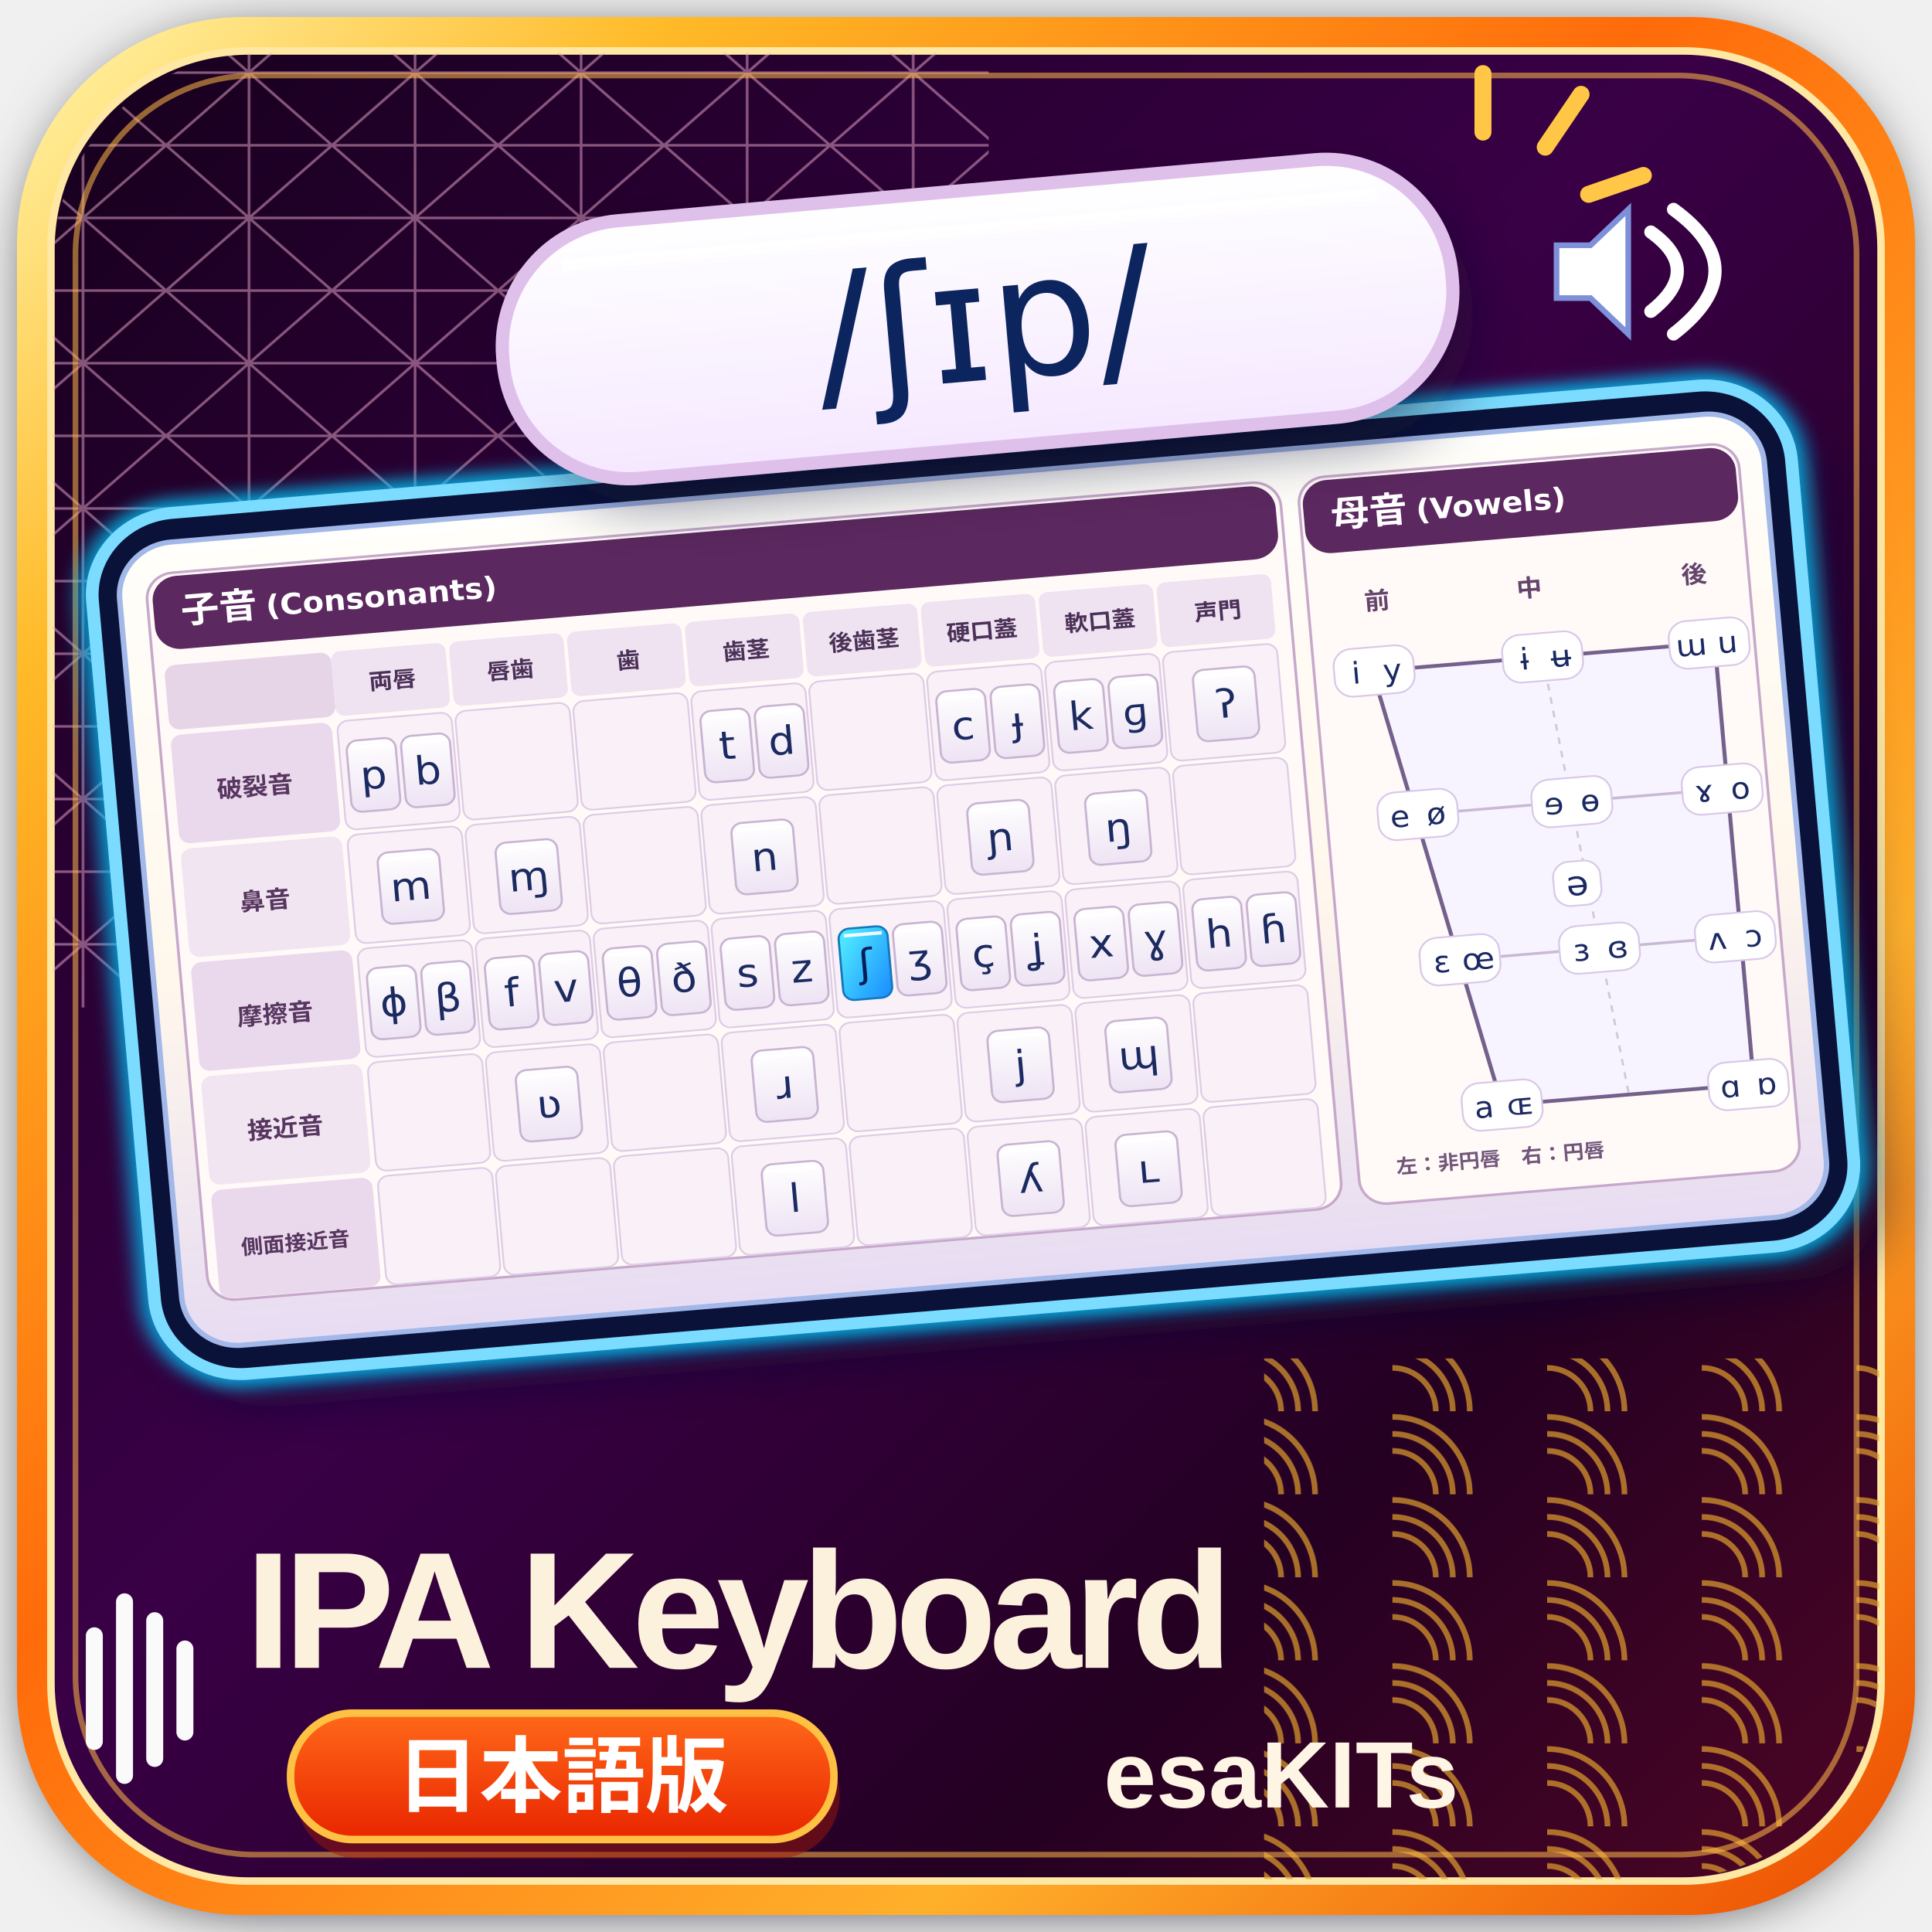
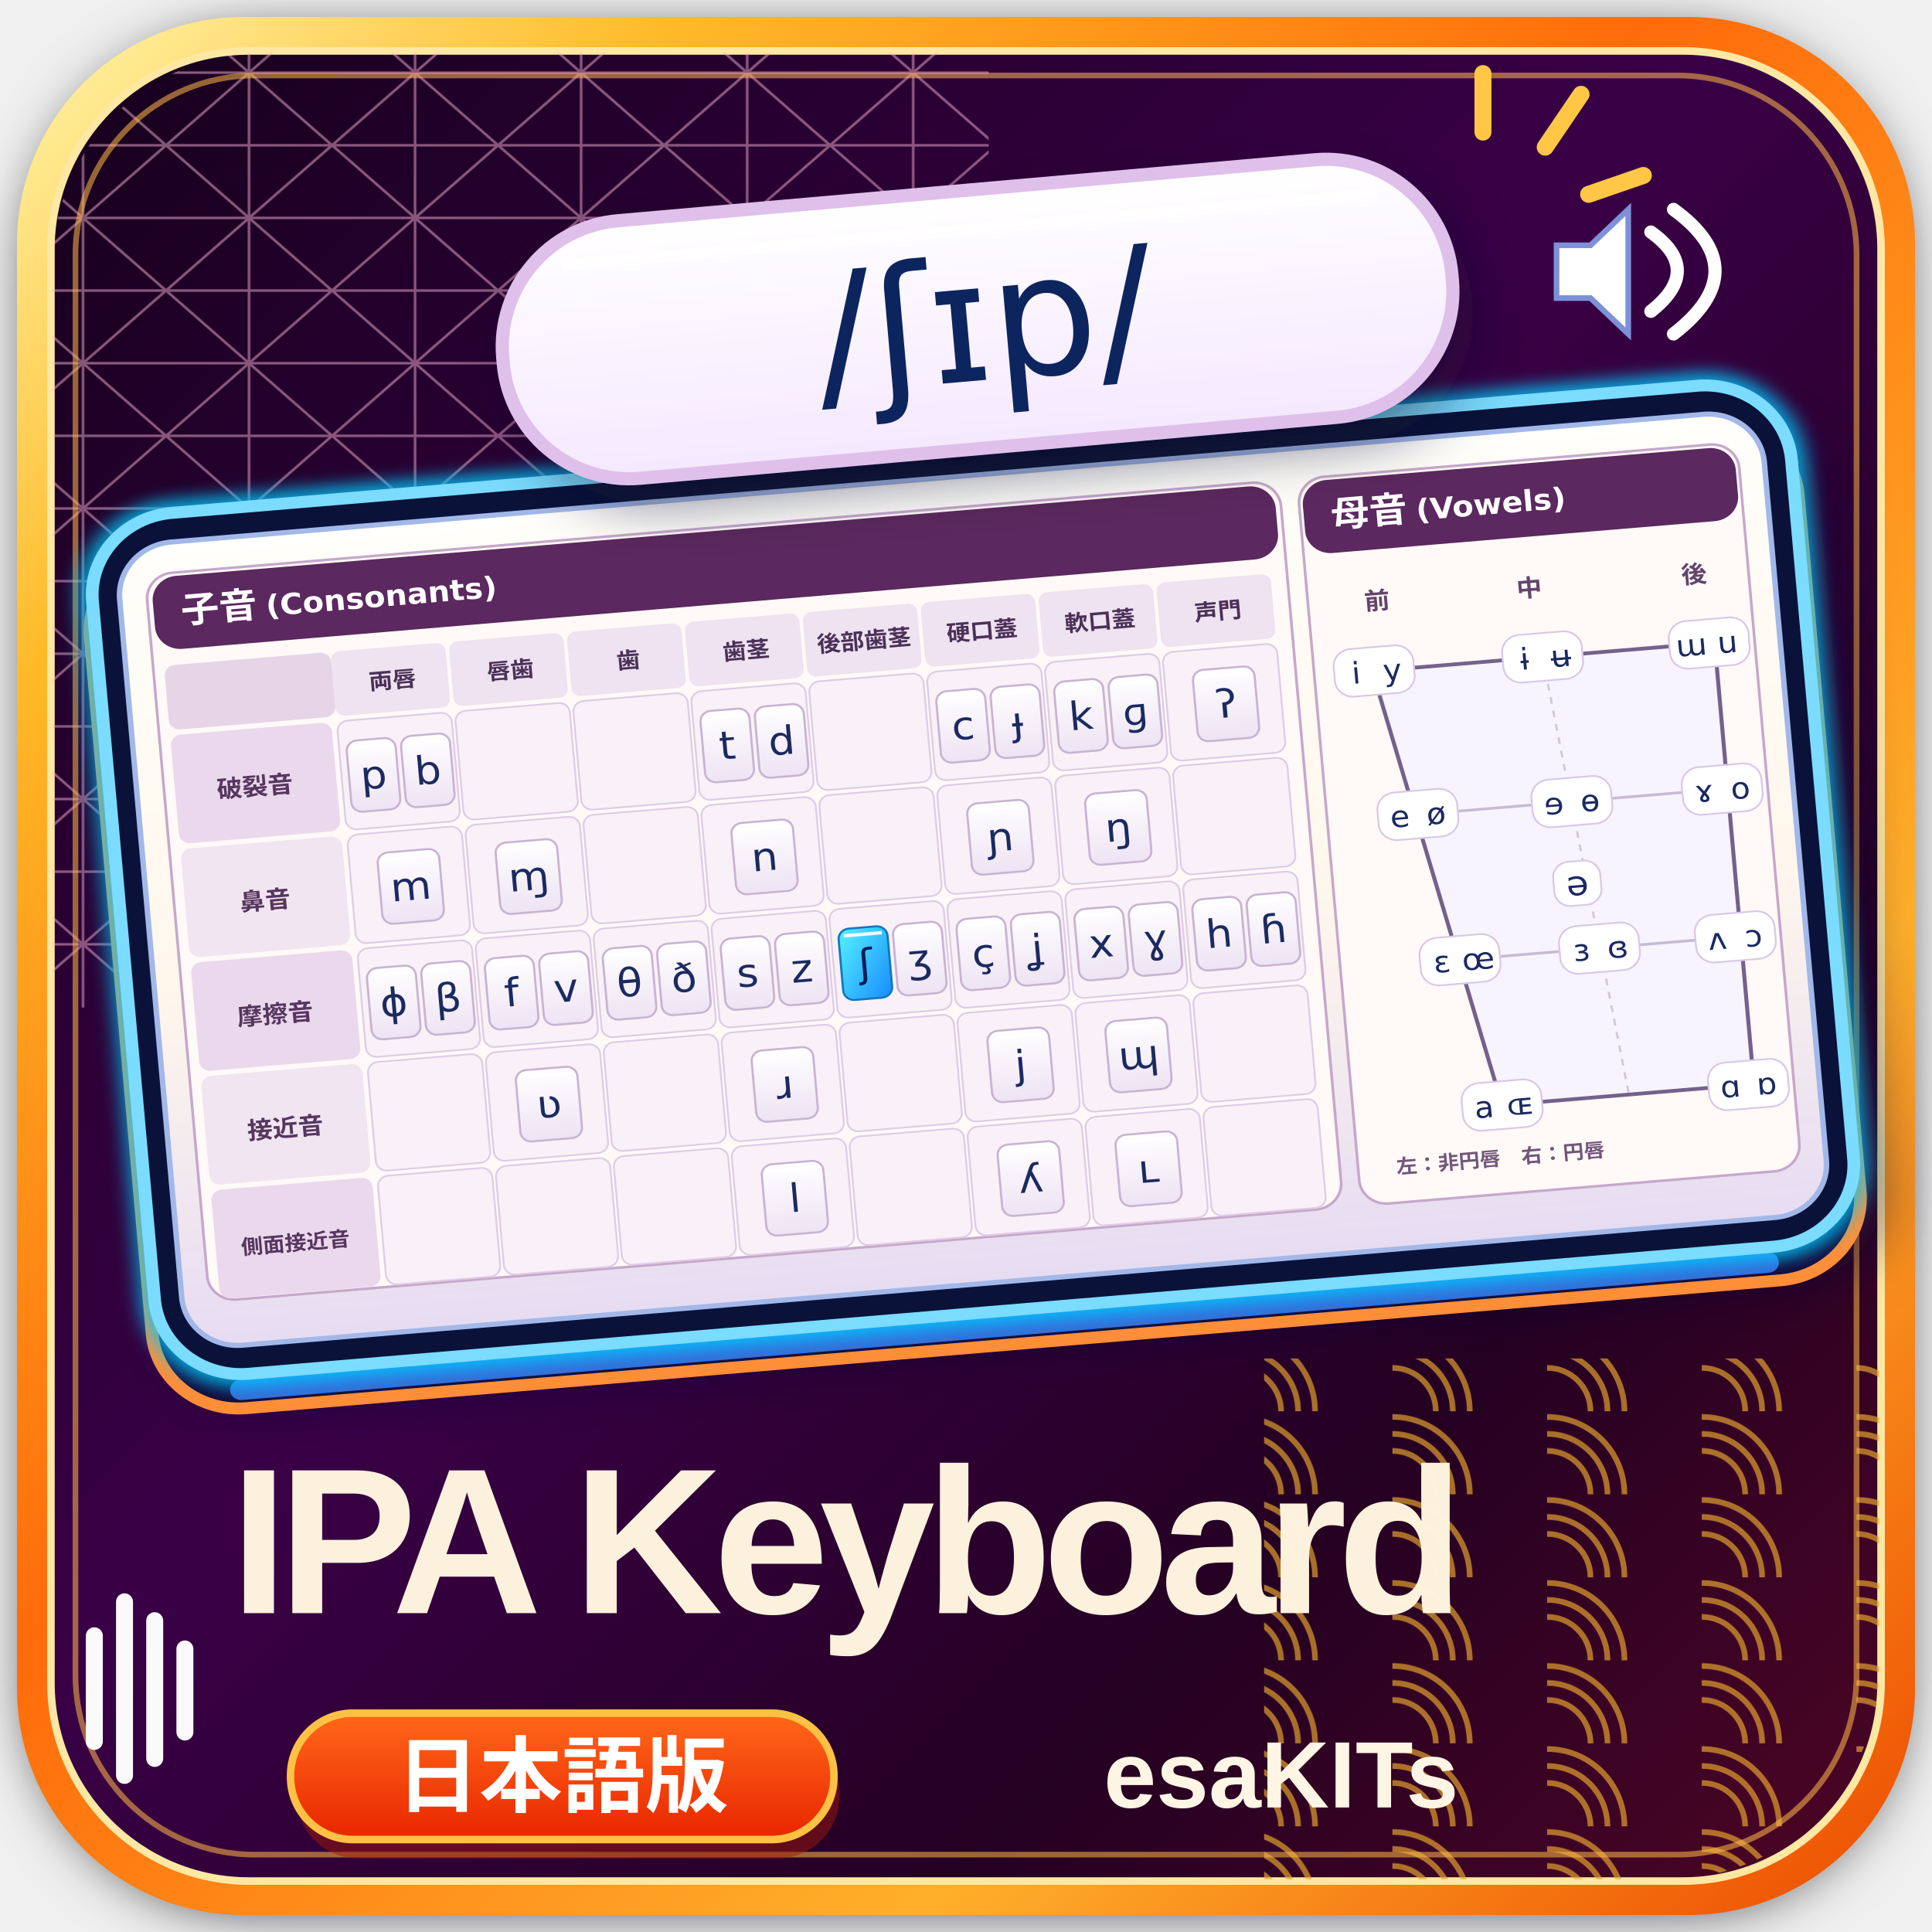
<svg xmlns="http://www.w3.org/2000/svg" width="1024" height="1024" viewBox="0 0 1024 1024" role="img" aria-label="esaKITs IPA Keyboard 日本語版 アイコン。IPA子音の代表的な記号と母音四辺形。">
  <defs>
    <style>
@font-face{font-family:ipa;src:url('https://raw.githubusercontent.com/esaKITs/ipa-keyboard/main/fonts/DoulosSIL-Regular.woff2') format('woff2')}
@font-face{font-family:jp;src:url('https://raw.githubusercontent.com/esaKITs/ipa-keyboard/main/fonts/NotoSansJP-Bold.woff2') format('woff2');font-weight:700}
.ipa{font-family:ipa,"Doulos SIL","Charis SIL","DejaVu Sans",serif}
.jp{font-family:jp,"Noto Sans JP",sans-serif;font-weight:700}
</style>
    <linearGradient id="gold" x1="0" y1="0" x2="1" y2="1">
      <stop stop-color="#fff5aa" />
      <stop offset=".17" stop-color="#ffba28" />
      <stop offset=".43" stop-color="#ff6b0a" />
      <stop offset=".74" stop-color="#ffb02b" />
      <stop offset="1" stop-color="#ed4c00" />
    </linearGradient>
    <linearGradient id="purple" x1="0" y1="0" x2="1" y2="1">
      <stop stop-color="#17001d" />
      <stop offset=".45" stop-color="#390046" />
      <stop offset=".75" stop-color="#240022" />
      <stop offset="1" stop-color="#4d0525" />
    </linearGradient>
    <linearGradient id="paper" x1="0" y1="0" x2="0" y2="1">
      <stop stop-color="#fffefa" />
      <stop offset=".55" stop-color="#fff7ec" />
      <stop offset="1" stop-color="#e7dcf2" />
    </linearGradient>
    <linearGradient id="key" x1="0" y1="0" x2="0" y2="1">
      <stop stop-color="#ffffff" />
      <stop offset="1" stop-color="#eee3f4" />
    </linearGradient>
    <linearGradient id="blue" x1="0" y1="0" x2="1" y2="1">
      <stop stop-color="#00e9ff" />
      <stop offset=".55" stop-color="#1d77ff" />
      <stop offset="1" stop-color="#914fff" />
    </linearGradient>
    <linearGradient id="selected" x1="0" y1="0" x2="1" y2="1">
      <stop stop-color="#55f3ff" />
      <stop offset="1" stop-color="#188bff" />
    </linearGradient>
    <linearGradient id="bubble" x1="0" y1="0" x2="0" y2="1">
      <stop stop-color="#ffffff" />
      <stop offset="1" stop-color="#f5e8ff" />
    </linearGradient>
    <linearGradient id="red" x1="0" y1="0" x2="0" y2="1">
      <stop stop-color="#ff6819" />
      <stop offset="1" stop-color="#e92500" />
    </linearGradient>
    <pattern id="asanoha" width="88" height="77" patternUnits="userSpaceOnUse">
      <g fill="none" stroke="#f6b4d5" stroke-width="1.4" opacity=".48">
        <path d="M0 0L44 0L88 0M0 77L44 77L88 77M0 0L44 38.5L0 77M88 0L44 38.5L88 77M44 0V77M0 38.5H88M0 0L88 77M88 0L0 77" />
      </g>
    </pattern>
    <pattern id="waves" width="82" height="44" patternUnits="userSpaceOnUse">
      <g fill="none" stroke="#e5a42e" stroke-width="3" opacity=".8">
        <path d="M-41 44A41 41 0 0 1 41 44M-32 44A32 32 0 0 1 32 44M-23 44A23 23 0 0 1 23 44M0 0A41 41 0 0 1 82 0M9 0A32 32 0 0 1 73 0M18 0A23 23 0 0 1 64 0" />
      </g>
    </pattern>
    <filter id="shadow" x="-35%" y="-35%" width="180%" height="190%">
      <feGaussianBlur stdDeviation="16" />
    </filter>
    <filter id="glow" x="-40%" y="-40%" width="180%" height="180%">
      <feGaussianBlur stdDeviation="5" />
    </filter>
    <clipPath id="bgclip">
      <rect x="28" y="28" width="968" height="968" rx="112" />
    </clipPath>
  </defs>
  <rect x="17" y="20" width="990" height="992" rx="120" fill="#060014" opacity=".8" filter="url(#shadow)" />
  <rect x="9" y="9" width="1006" height="1006" rx="120" fill="url(#gold)" />
  <rect x="27" y="27" width="970" height="970" rx="105" fill="url(#purple)" stroke="#ffe8a3" stroke-width="4" />
  <g clip-path="url(#bgclip)">
    <rect x="24" y="24" width="500" height="510" fill="url(#asanoha)" />
    <rect x="670" y="720" width="400" height="350" fill="url(#waves)" opacity=".85" />
  </g>
  <rect x="40" y="40" width="944" height="943" rx="95" fill="none" stroke="#ffb947" stroke-width="3" opacity=".55" />
  <g transform="matrix(.96 -.08 .08 .90 -12 100)">
    <rect x="43" y="199" width="938" height="507" rx="48" fill="#070e38" opacity=".55" transform="translate(13 20)" filter="url(#shadow)" />
+     <rect x="40" y="220" width="943" height="506" rx="48" fill="#130a3c" stroke="#ff8e38" stroke-width="7" />
+     <path d="M86 715H929" stroke="#3d83ff" stroke-width="12" stroke-linecap="round" opacity=".8" />
    <rect x="43" y="199" width="938" height="507" rx="48" fill="#0a0d37" stroke="#00caff" stroke-width="16" opacity=".8" filter="url(#glow)" />
    <rect x="43" y="199" width="938" height="507" rx="48" fill="#0a1239" stroke="#7bdcff" stroke-width="7" />
    <rect x="58" y="216" width="908" height="473" rx="31" fill="url(#paper)" stroke="#a2b8e9" stroke-width="3" />
    <path d="M85 221H930" stroke="#fff" stroke-width="4" opacity=".85" />
    <rect x="73" y="234" width="626" height="428" rx="15" fill="#fff9f7" stroke="#c6a8cb" stroke-width="1.5" />
    <rect x="709" y="234" width="243" height="428" rx="15" fill="#fff9f7" stroke="#c6a8cb" stroke-width="1.5" />
    <rect x="76" y="236" width="620" height="43" rx="14" fill="#5b285f" />
    <rect x="711" y="236" width="239" height="43" rx="14" fill="#5b285f" />
    <text x="91" y="264" font-size="21" fill="#fff" class="jp">子音 <tspan font-size="17" class="ipa">(Consonants)</tspan>
    </text>
    <text x="726" y="264" font-size="21" fill="#fff" class="jp">母音 <tspan font-size="17" class="ipa">(Vowels)</tspan>
    </text>
    <rect x="79" y="288" width="92" height="38" rx="6" fill="#e6d5e7" />
    <rect x="171.00" y="288" width="63.10" height="38" rx="5" fill="#efe2f1" />
    <text x="203.55" y="312" font-size="13" text-anchor="middle" fill="#4b3158" class="jp">両唇</text>
    <rect x="236.10" y="288" width="63.10" height="38" rx="5" fill="#efe2f1" />
    <text x="268.65" y="312" font-size="13" text-anchor="middle" fill="#4b3158" class="jp">唇歯</text>
    <rect x="301.20" y="288" width="63.10" height="38" rx="5" fill="#efe2f1" />
    <text x="333.75" y="312" font-size="13" text-anchor="middle" fill="#4b3158" class="jp">歯</text>
    <rect x="366.30" y="288" width="63.10" height="38" rx="5" fill="#efe2f1" />
    <text x="398.85" y="312" font-size="13" text-anchor="middle" fill="#4b3158" class="jp">歯茎</text>
    <rect x="431.40" y="288" width="63.10" height="38" rx="5" fill="#efe2f1" />
-     <text x="463.95" y="312" font-size="13" text-anchor="middle" fill="#4b3158" class="jp">後歯茎</text>
+     <text x="463.95" y="312" font-size="13" text-anchor="middle" fill="#4b3158" class="jp">後部歯茎</text>
    <rect x="496.50" y="288" width="63.10" height="38" rx="5" fill="#efe2f1" />
    <text x="529.05" y="312" font-size="13" text-anchor="middle" fill="#4b3158" class="jp">硬口蓋</text>
    <rect x="561.60" y="288" width="63.10" height="38" rx="5" fill="#efe2f1" />
    <text x="594.15" y="312" font-size="13" text-anchor="middle" fill="#4b3158" class="jp">軟口蓋</text>
    <rect x="626.70" y="288" width="63.10" height="38" rx="5" fill="#efe2f1" />
    <text x="659.25" y="312" font-size="13" text-anchor="middle" fill="#4b3158" class="jp">声門</text>
    <rect x="79" y="329" width="89" height="64" rx="6" fill="#ead9ec" />
    <text x="123" y="368" font-size="14" text-anchor="middle" fill="#57365f" class="jp">破裂音</text>
    <rect x="171.00" y="329" width="63.10" height="64" rx="6" fill="#f9f1f7" stroke="#decce6" stroke-width="1" />
    <rect x="175.05" y="341" width="27" height="42" rx="6" fill="url(#key)" stroke="#c8b4d2" stroke-width="1.2" />
    <path d="M178.05 345h21" stroke="#fff" stroke-width="2" opacity=".9" />
    <text x="188.55" y="370" font-size="23" text-anchor="middle" fill="#1b2a61" class="ipa">p</text>
    <rect x="205.05" y="341" width="27" height="42" rx="6" fill="url(#key)" stroke="#c8b4d2" stroke-width="1.2" />
    <path d="M208.05 345h21" stroke="#fff" stroke-width="2" opacity=".9" />
    <text x="218.55" y="370" font-size="23" text-anchor="middle" fill="#1b2a61" class="ipa">b</text>
    <rect x="236.10" y="329" width="63.10" height="64" rx="6" fill="#f9f1f7" stroke="#decce6" stroke-width="1" />
    <rect x="301.20" y="329" width="63.10" height="64" rx="6" fill="#f9f1f7" stroke="#decce6" stroke-width="1" />
    <rect x="366.30" y="329" width="63.10" height="64" rx="6" fill="#f9f1f7" stroke="#decce6" stroke-width="1" />
    <rect x="370.35" y="341" width="27" height="42" rx="6" fill="url(#key)" stroke="#c8b4d2" stroke-width="1.2" />
    <path d="M373.35 345h21" stroke="#fff" stroke-width="2" opacity=".9" />
    <text x="383.85" y="370" font-size="23" text-anchor="middle" fill="#1b2a61" class="ipa">t</text>
    <rect x="400.35" y="341" width="27" height="42" rx="6" fill="url(#key)" stroke="#c8b4d2" stroke-width="1.2" />
    <path d="M403.35 345h21" stroke="#fff" stroke-width="2" opacity=".9" />
    <text x="413.85" y="370" font-size="23" text-anchor="middle" fill="#1b2a61" class="ipa">d</text>
    <rect x="431.40" y="329" width="63.10" height="64" rx="6" fill="#f9f1f7" stroke="#decce6" stroke-width="1" />
    <rect x="496.50" y="329" width="63.10" height="64" rx="6" fill="#f9f1f7" stroke="#decce6" stroke-width="1" />
    <rect x="500.55" y="341" width="27" height="42" rx="6" fill="url(#key)" stroke="#c8b4d2" stroke-width="1.2" />
    <path d="M503.55 345h21" stroke="#fff" stroke-width="2" opacity=".9" />
    <text x="514.05" y="370" font-size="23" text-anchor="middle" fill="#1b2a61" class="ipa">c</text>
    <rect x="530.55" y="341" width="27" height="42" rx="6" fill="url(#key)" stroke="#c8b4d2" stroke-width="1.2" />
    <path d="M533.55 345h21" stroke="#fff" stroke-width="2" opacity=".9" />
    <text x="544.05" y="370" font-size="23" text-anchor="middle" fill="#1b2a61" class="ipa">ɟ</text>
    <rect x="561.60" y="329" width="63.10" height="64" rx="6" fill="#f9f1f7" stroke="#decce6" stroke-width="1" />
    <rect x="565.65" y="341" width="27" height="42" rx="6" fill="url(#key)" stroke="#c8b4d2" stroke-width="1.2" />
    <path d="M568.65 345h21" stroke="#fff" stroke-width="2" opacity=".9" />
    <text x="579.15" y="370" font-size="23" text-anchor="middle" fill="#1b2a61" class="ipa">k</text>
    <rect x="595.65" y="341" width="27" height="42" rx="6" fill="url(#key)" stroke="#c8b4d2" stroke-width="1.2" />
    <path d="M598.65 345h21" stroke="#fff" stroke-width="2" opacity=".9" />
    <text x="609.15" y="370" font-size="22" text-anchor="middle" fill="#1b2a61" class="ipa">ɡ</text>
    <rect x="626.70" y="329" width="63.10" height="64" rx="6" fill="#f9f1f7" stroke="#decce6" stroke-width="1" />
    <rect x="642.25" y="341" width="34" height="42" rx="6" fill="url(#key)" stroke="#c8b4d2" stroke-width="1.2" />
    <path d="M645.25 345h28" stroke="#fff" stroke-width="2" opacity=".9" />
    <text x="659.25" y="370" font-size="23" text-anchor="middle" fill="#1b2a61" class="ipa">ʔ</text>
    <rect x="79" y="396" width="89" height="64" rx="6" fill="#f1e5f2" />
    <text x="123" y="435" font-size="14" text-anchor="middle" fill="#57365f" class="jp">鼻音</text>
    <rect x="171.00" y="396" width="63.10" height="64" rx="6" fill="#f9f1f7" stroke="#decce6" stroke-width="1" />
    <rect x="186.55" y="408" width="34" height="42" rx="6" fill="url(#key)" stroke="#c8b4d2" stroke-width="1.2" />
    <path d="M189.55 412h28" stroke="#fff" stroke-width="2" opacity=".9" />
    <text x="203.55" y="437" font-size="23" text-anchor="middle" fill="#1b2a61" class="ipa">m</text>
    <rect x="236.10" y="396" width="63.10" height="64" rx="6" fill="#f9f1f7" stroke="#decce6" stroke-width="1" />
    <rect x="251.65" y="408" width="34" height="42" rx="6" fill="url(#key)" stroke="#c8b4d2" stroke-width="1.2" />
    <path d="M254.65 412h28" stroke="#fff" stroke-width="2" opacity=".9" />
    <text x="268.65" y="437" font-size="23" text-anchor="middle" fill="#1b2a61" class="ipa">ɱ</text>
    <rect x="301.20" y="396" width="63.10" height="64" rx="6" fill="#f9f1f7" stroke="#decce6" stroke-width="1" />
    <rect x="366.30" y="396" width="63.10" height="64" rx="6" fill="#f9f1f7" stroke="#decce6" stroke-width="1" />
    <rect x="381.85" y="408" width="34" height="42" rx="6" fill="url(#key)" stroke="#c8b4d2" stroke-width="1.2" />
    <path d="M384.85 412h28" stroke="#fff" stroke-width="2" opacity=".9" />
    <text x="398.85" y="437" font-size="23" text-anchor="middle" fill="#1b2a61" class="ipa">n</text>
    <rect x="431.40" y="396" width="63.10" height="64" rx="6" fill="#f9f1f7" stroke="#decce6" stroke-width="1" />
    <rect x="496.50" y="396" width="63.10" height="64" rx="6" fill="#f9f1f7" stroke="#decce6" stroke-width="1" />
    <rect x="512.05" y="408" width="34" height="42" rx="6" fill="url(#key)" stroke="#c8b4d2" stroke-width="1.2" />
    <path d="M515.05 412h28" stroke="#fff" stroke-width="2" opacity=".9" />
    <text x="529.05" y="437" font-size="23" text-anchor="middle" fill="#1b2a61" class="ipa">ɲ</text>
    <rect x="561.60" y="396" width="63.10" height="64" rx="6" fill="#f9f1f7" stroke="#decce6" stroke-width="1" />
    <rect x="577.15" y="408" width="34" height="42" rx="6" fill="url(#key)" stroke="#c8b4d2" stroke-width="1.2" />
    <path d="M580.15 412h28" stroke="#fff" stroke-width="2" opacity=".9" />
    <text x="594.15" y="437" font-size="23" text-anchor="middle" fill="#1b2a61" class="ipa">ŋ</text>
    <rect x="626.70" y="396" width="63.10" height="64" rx="6" fill="#f9f1f7" stroke="#decce6" stroke-width="1" />
    <rect x="79" y="463" width="89" height="64" rx="6" fill="#ead9ec" />
    <text x="123" y="502" font-size="14" text-anchor="middle" fill="#57365f" class="jp">摩擦音</text>
    <rect x="171.00" y="463" width="63.10" height="64" rx="6" fill="#f9f1f7" stroke="#decce6" stroke-width="1" />
    <rect x="175.05" y="475" width="27" height="42" rx="6" fill="url(#key)" stroke="#c8b4d2" stroke-width="1.2" />
    <path d="M178.05 479h21" stroke="#fff" stroke-width="2" opacity=".9" />
    <text x="188.55" y="504" font-size="23" text-anchor="middle" fill="#1b2a61" class="ipa">ɸ</text>
    <rect x="205.05" y="475" width="27" height="42" rx="6" fill="url(#key)" stroke="#c8b4d2" stroke-width="1.2" />
    <path d="M208.05 479h21" stroke="#fff" stroke-width="2" opacity=".9" />
    <text x="218.55" y="504" font-size="23" text-anchor="middle" fill="#1b2a61" class="ipa">β</text>
    <rect x="236.10" y="463" width="63.10" height="64" rx="6" fill="#f9f1f7" stroke="#decce6" stroke-width="1" />
    <rect x="240.15" y="475" width="27" height="42" rx="6" fill="url(#key)" stroke="#c8b4d2" stroke-width="1.2" />
    <path d="M243.15 479h21" stroke="#fff" stroke-width="2" opacity=".9" />
    <text x="253.65" y="504" font-size="23" text-anchor="middle" fill="#1b2a61" class="ipa">f</text>
    <rect x="270.15" y="475" width="27" height="42" rx="6" fill="url(#key)" stroke="#c8b4d2" stroke-width="1.2" />
    <path d="M273.15 479h21" stroke="#fff" stroke-width="2" opacity=".9" />
    <text x="283.65" y="504" font-size="23" text-anchor="middle" fill="#1b2a61" class="ipa">v</text>
    <rect x="301.20" y="463" width="63.10" height="64" rx="6" fill="#f9f1f7" stroke="#decce6" stroke-width="1" />
    <rect x="305.25" y="475" width="27" height="42" rx="6" fill="url(#key)" stroke="#c8b4d2" stroke-width="1.2" />
    <path d="M308.25 479h21" stroke="#fff" stroke-width="2" opacity=".9" />
    <text x="318.75" y="504" font-size="23" text-anchor="middle" fill="#1b2a61" class="ipa">θ</text>
    <rect x="335.25" y="475" width="27" height="42" rx="6" fill="url(#key)" stroke="#c8b4d2" stroke-width="1.2" />
    <path d="M338.25 479h21" stroke="#fff" stroke-width="2" opacity=".9" />
    <text x="348.75" y="504" font-size="23" text-anchor="middle" fill="#1b2a61" class="ipa">ð</text>
    <rect x="366.30" y="463" width="63.10" height="64" rx="6" fill="#f9f1f7" stroke="#decce6" stroke-width="1" />
    <rect x="370.35" y="475" width="27" height="42" rx="6" fill="url(#key)" stroke="#c8b4d2" stroke-width="1.2" />
    <path d="M373.35 479h21" stroke="#fff" stroke-width="2" opacity=".9" />
    <text x="383.85" y="504" font-size="23" text-anchor="middle" fill="#1b2a61" class="ipa">s</text>
    <rect x="400.35" y="475" width="27" height="42" rx="6" fill="url(#key)" stroke="#c8b4d2" stroke-width="1.2" />
    <path d="M403.35 479h21" stroke="#fff" stroke-width="2" opacity=".9" />
    <text x="413.85" y="504" font-size="23" text-anchor="middle" fill="#1b2a61" class="ipa">z</text>
    <rect x="431.40" y="463" width="63.10" height="64" rx="6" fill="#f9f1f7" stroke="#decce6" stroke-width="1" />
    <rect x="435.45" y="475" width="27" height="42" rx="6" fill="url(#selected)" stroke="#1477bd" stroke-width="1.2" />
    <path d="M438.45 479h21" stroke="#fff" stroke-width="2" opacity=".9" />
    <text x="448.95" y="504" font-size="23" text-anchor="middle" fill="#071d58" class="ipa">ʃ</text>
    <rect x="465.45" y="475" width="27" height="42" rx="6" fill="url(#key)" stroke="#c8b4d2" stroke-width="1.2" />
    <path d="M468.45 479h21" stroke="#fff" stroke-width="2" opacity=".9" />
    <text x="478.95" y="504" font-size="23" text-anchor="middle" fill="#1b2a61" class="ipa">ʒ</text>
    <rect x="496.50" y="463" width="63.10" height="64" rx="6" fill="#f9f1f7" stroke="#decce6" stroke-width="1" />
    <rect x="500.55" y="475" width="27" height="42" rx="6" fill="url(#key)" stroke="#c8b4d2" stroke-width="1.2" />
    <path d="M503.55 479h21" stroke="#fff" stroke-width="2" opacity=".9" />
    <text x="514.05" y="504" font-size="23" text-anchor="middle" fill="#1b2a61" class="ipa">ç</text>
    <rect x="530.55" y="475" width="27" height="42" rx="6" fill="url(#key)" stroke="#c8b4d2" stroke-width="1.2" />
    <path d="M533.55 479h21" stroke="#fff" stroke-width="2" opacity=".9" />
    <text x="544.05" y="504" font-size="23" text-anchor="middle" fill="#1b2a61" class="ipa">ʝ</text>
    <rect x="561.60" y="463" width="63.10" height="64" rx="6" fill="#f9f1f7" stroke="#decce6" stroke-width="1" />
    <rect x="565.65" y="475" width="27" height="42" rx="6" fill="url(#key)" stroke="#c8b4d2" stroke-width="1.2" />
    <path d="M568.65 479h21" stroke="#fff" stroke-width="2" opacity=".9" />
    <text x="579.15" y="504" font-size="23" text-anchor="middle" fill="#1b2a61" class="ipa">x</text>
    <rect x="595.65" y="475" width="27" height="42" rx="6" fill="url(#key)" stroke="#c8b4d2" stroke-width="1.2" />
    <path d="M598.65 479h21" stroke="#fff" stroke-width="2" opacity=".9" />
    <text x="609.15" y="504" font-size="23" text-anchor="middle" fill="#1b2a61" class="ipa">ɣ</text>
    <rect x="626.70" y="463" width="63.10" height="64" rx="6" fill="#f9f1f7" stroke="#decce6" stroke-width="1" />
    <rect x="630.75" y="475" width="27" height="42" rx="6" fill="url(#key)" stroke="#c8b4d2" stroke-width="1.2" />
    <path d="M633.75 479h21" stroke="#fff" stroke-width="2" opacity=".9" />
    <text x="644.25" y="504" font-size="23" text-anchor="middle" fill="#1b2a61" class="ipa">h</text>
    <rect x="660.75" y="475" width="27" height="42" rx="6" fill="url(#key)" stroke="#c8b4d2" stroke-width="1.2" />
    <path d="M663.75 479h21" stroke="#fff" stroke-width="2" opacity=".9" />
    <text x="674.25" y="504" font-size="23" text-anchor="middle" fill="#1b2a61" class="ipa">ɦ</text>
    <rect x="79" y="530" width="89" height="64" rx="6" fill="#f1e5f2" />
    <text x="123" y="569" font-size="14" text-anchor="middle" fill="#57365f" class="jp">接近音</text>
    <rect x="171.00" y="530" width="63.10" height="64" rx="6" fill="#f9f1f7" stroke="#decce6" stroke-width="1" />
    <rect x="236.10" y="530" width="63.10" height="64" rx="6" fill="#f9f1f7" stroke="#decce6" stroke-width="1" />
    <rect x="251.65" y="542" width="34" height="42" rx="6" fill="url(#key)" stroke="#c8b4d2" stroke-width="1.2" />
    <path d="M254.65 546h28" stroke="#fff" stroke-width="2" opacity=".9" />
    <text x="268.65" y="571" font-size="23" text-anchor="middle" fill="#1b2a61" class="ipa">ʋ</text>
    <rect x="301.20" y="530" width="63.10" height="64" rx="6" fill="#f9f1f7" stroke="#decce6" stroke-width="1" />
    <rect x="366.30" y="530" width="63.10" height="64" rx="6" fill="#f9f1f7" stroke="#decce6" stroke-width="1" />
    <rect x="381.85" y="542" width="34" height="42" rx="6" fill="url(#key)" stroke="#c8b4d2" stroke-width="1.2" />
    <path d="M384.85 546h28" stroke="#fff" stroke-width="2" opacity=".9" />
    <text x="398.85" y="571" font-size="23" text-anchor="middle" fill="#1b2a61" class="ipa">ɹ</text>
    <rect x="431.40" y="530" width="63.10" height="64" rx="6" fill="#f9f1f7" stroke="#decce6" stroke-width="1" />
    <rect x="496.50" y="530" width="63.10" height="64" rx="6" fill="#f9f1f7" stroke="#decce6" stroke-width="1" />
    <rect x="512.05" y="542" width="34" height="42" rx="6" fill="url(#key)" stroke="#c8b4d2" stroke-width="1.2" />
    <path d="M515.05 546h28" stroke="#fff" stroke-width="2" opacity=".9" />
    <text x="529.05" y="571" font-size="23" text-anchor="middle" fill="#1b2a61" class="ipa">j</text>
    <rect x="561.60" y="530" width="63.10" height="64" rx="6" fill="#f9f1f7" stroke="#decce6" stroke-width="1" />
    <rect x="577.15" y="542" width="34" height="42" rx="6" fill="url(#key)" stroke="#c8b4d2" stroke-width="1.2" />
    <path d="M580.15 546h28" stroke="#fff" stroke-width="2" opacity=".9" />
    <text x="594.15" y="571" font-size="23" text-anchor="middle" fill="#1b2a61" class="ipa">ɰ</text>
    <rect x="626.70" y="530" width="63.10" height="64" rx="6" fill="#f9f1f7" stroke="#decce6" stroke-width="1" />
    <rect x="79" y="597" width="89" height="64" rx="6" fill="#ead9ec" />
    <text x="123" y="636" font-size="12" text-anchor="middle" fill="#57365f" class="jp">側面接近音</text>
    <rect x="171.00" y="597" width="63.10" height="64" rx="6" fill="#f9f1f7" stroke="#decce6" stroke-width="1" />
    <rect x="236.10" y="597" width="63.10" height="64" rx="6" fill="#f9f1f7" stroke="#decce6" stroke-width="1" />
    <rect x="301.20" y="597" width="63.10" height="64" rx="6" fill="#f9f1f7" stroke="#decce6" stroke-width="1" />
    <rect x="366.30" y="597" width="63.10" height="64" rx="6" fill="#f9f1f7" stroke="#decce6" stroke-width="1" />
    <rect x="381.85" y="609" width="34" height="42" rx="6" fill="url(#key)" stroke="#c8b4d2" stroke-width="1.2" />
    <path d="M384.85 613h28" stroke="#fff" stroke-width="2" opacity=".9" />
    <text x="398.85" y="638" font-size="23" text-anchor="middle" fill="#1b2a61" class="ipa">l</text>
    <rect x="431.40" y="597" width="63.10" height="64" rx="6" fill="#f9f1f7" stroke="#decce6" stroke-width="1" />
    <rect x="496.50" y="597" width="63.10" height="64" rx="6" fill="#f9f1f7" stroke="#decce6" stroke-width="1" />
    <rect x="512.05" y="609" width="34" height="42" rx="6" fill="url(#key)" stroke="#c8b4d2" stroke-width="1.2" />
    <path d="M515.05 613h28" stroke="#fff" stroke-width="2" opacity=".9" />
    <text x="529.05" y="638" font-size="23" text-anchor="middle" fill="#1b2a61" class="ipa">ʎ</text>
    <rect x="561.60" y="597" width="63.10" height="64" rx="6" fill="#f9f1f7" stroke="#decce6" stroke-width="1" />
    <rect x="577.15" y="609" width="34" height="42" rx="6" fill="url(#key)" stroke="#c8b4d2" stroke-width="1.2" />
    <path d="M580.15 613h28" stroke="#fff" stroke-width="2" opacity=".9" />
    <text x="594.15" y="638" font-size="23" text-anchor="middle" fill="#1b2a61" class="ipa">ʟ</text>
    <rect x="626.70" y="597" width="63.10" height="64" rx="6" fill="#f9f1f7" stroke="#decce6" stroke-width="1" />
    <text x="740" y="314" font-size="14" fill="#63456c" class="jp">前</text>
    <text x="824" y="314" font-size="14" fill="#63456c" class="jp">中</text>
    <text x="915" y="314" font-size="14" fill="#63456c" class="jp">後</text>
    <path d="M741 350L930 350L930 610L791 610Z" fill="#f7f4ff" stroke="#74618b" stroke-width="2.2" />
    <path d="M757.54 436H930" stroke="#c8b9d5" stroke-width="1.6" />
    <path d="M774.27 523H930" stroke="#c8b9d5" stroke-width="1.6" />
    <path d="M835 350L861 610" stroke="#d3c5dd" stroke-dasharray="4 4" stroke-width="1.2" />
    <rect x="720" y="336" width="44" height="28" rx="10" fill="#ffffff" stroke="#d9c8e8" stroke-width="1" />
    <text x="732" y="356.5" font-size="17.5" text-anchor="middle" fill="#1b2963" class="ipa">i</text>
    <text x="752" y="356.5" font-size="17.5" text-anchor="middle" fill="#1b2963" class="ipa">y</text>
    <rect x="813" y="336" width="44" height="28" rx="10" fill="#ffffff" stroke="#d9c8e8" stroke-width="1" />
    <text x="825" y="356.5" font-size="17.5" text-anchor="middle" fill="#1b2963" class="ipa">ɨ</text>
    <text x="845" y="356.5" font-size="17.5" text-anchor="middle" fill="#1b2963" class="ipa">ʉ</text>
    <rect x="905" y="336" width="44" height="28" rx="10" fill="#ffffff" stroke="#d9c8e8" stroke-width="1" />
    <text x="917" y="356.5" font-size="17.5" text-anchor="middle" fill="#1b2963" class="ipa">ɯ</text>
    <text x="937" y="356.5" font-size="17.5" text-anchor="middle" fill="#1b2963" class="ipa">u</text>
    <rect x="737" y="422" width="44" height="28" rx="10" fill="#ffffff" stroke="#d9c8e8" stroke-width="1" />
    <text x="749" y="442.5" font-size="17.5" text-anchor="middle" fill="#1b2963" class="ipa">e</text>
    <text x="769" y="442.5" font-size="17.5" text-anchor="middle" fill="#1b2963" class="ipa">ø</text>
    <rect x="822" y="422" width="44" height="28" rx="10" fill="#ffffff" stroke="#d9c8e8" stroke-width="1" />
    <text x="834" y="442.5" font-size="17.5" text-anchor="middle" fill="#1b2963" class="ipa">ɘ</text>
    <text x="854" y="442.5" font-size="17.5" text-anchor="middle" fill="#1b2963" class="ipa">ɵ</text>
    <rect x="905" y="422" width="44" height="28" rx="10" fill="#ffffff" stroke="#d9c8e8" stroke-width="1" />
    <text x="917" y="442.5" font-size="17.5" text-anchor="middle" fill="#1b2963" class="ipa">ɤ</text>
    <text x="937" y="442.5" font-size="17.5" text-anchor="middle" fill="#1b2963" class="ipa">o</text>
    <rect x="753" y="509" width="44" height="28" rx="10" fill="#ffffff" stroke="#d9c8e8" stroke-width="1" />
    <text x="765" y="529.5" font-size="17.5" text-anchor="middle" fill="#1b2963" class="ipa">ɛ</text>
    <text x="785" y="529.5" font-size="17.5" text-anchor="middle" fill="#1b2963" class="ipa">œ</text>
    <rect x="830" y="509" width="44" height="28" rx="10" fill="#ffffff" stroke="#d9c8e8" stroke-width="1" />
    <text x="842" y="529.5" font-size="17.5" text-anchor="middle" fill="#1b2963" class="ipa">ɜ</text>
    <text x="862" y="529.5" font-size="17.5" text-anchor="middle" fill="#1b2963" class="ipa">ɞ</text>
    <rect x="905" y="509" width="44" height="28" rx="10" fill="#ffffff" stroke="#d9c8e8" stroke-width="1" />
    <text x="917" y="529.5" font-size="17.5" text-anchor="middle" fill="#1b2963" class="ipa">ʌ</text>
    <text x="937" y="529.5" font-size="17.5" text-anchor="middle" fill="#1b2963" class="ipa">ɔ</text>
    <rect x="769" y="596" width="44" height="28" rx="10" fill="#ffffff" stroke="#d9c8e8" stroke-width="1" />
    <text x="781" y="616.5" font-size="17.5" text-anchor="middle" fill="#1b2963" class="ipa">a</text>
    <text x="801" y="616.5" font-size="17.5" text-anchor="middle" fill="#1b2963" class="ipa">ɶ</text>
    <rect x="905" y="596" width="44" height="28" rx="10" fill="#ffffff" stroke="#d9c8e8" stroke-width="1" />
    <text x="917" y="616.5" font-size="17.5" text-anchor="middle" fill="#1b2963" class="ipa">ɑ</text>
    <text x="937" y="616.5" font-size="17.5" text-anchor="middle" fill="#1b2963" class="ipa">ɒ</text>
    <rect x="830" y="471" width="26" height="26" rx="9" fill="#fff" stroke="#d9c8e8" />
    <text x="843" y="491" font-size="20" text-anchor="middle" fill="#1b2963" class="ipa">ə</text>
    <text x="730" y="645" font-size="11.5" fill="#71567a" class="jp">左：非円唇　右：円唇</text>
  </g>
  <g transform="rotate(-5 525 173)">
    <rect x="269" y="103" width="505" height="137" rx="67" fill="#0d0828" opacity=".5" transform="translate(6 11)" filter="url(#shadow)" />
    <rect x="266" y="100" width="505" height="137" rx="67" fill="url(#bubble)" stroke="#dfc0ea" stroke-width="7" />
    <path d="M302 121H735" stroke="#fff" stroke-width="6" opacity=".85" />
    <text x="522" y="201" text-anchor="middle" font-size="89" fill="#0d255e" class="ipa">/ʃɪp/</text>
  </g>
  <g transform="translate(825 99)">
    <path d="M0 31H18L38 12V78L18 59H0Z" fill="#fff" stroke="#7d90d8" stroke-width="3" />
    <path d="M50 24Q78 44 50 66M62 12Q106 44 62 78" stroke="#fff" stroke-width="7" fill="none" stroke-linecap="round" />
  </g>
  <g stroke="#ffc745" stroke-width="9" stroke-linecap="round">
    <path d="M786 70V39M819 78L838 50M842 103L871 93" />
  </g>
  <g opacity=".98">
    <path d="M50 867V923M66 849V941M82 859V932M98 874V918" stroke="#fff" stroke-width="9" stroke-linecap="round" />
-     <text x="130" y="884" font-size="88" font-weight="900" letter-spacing="-4" fill="#fff6df" font-family="Arial,Helvetica,sans-serif">IPA Keyboard</text>
+     <text x="122" y="855" font-size="110" font-weight="900" letter-spacing="-5" fill="#fff6df" font-family="Arial,Helvetica,sans-serif">IPA Keyboard</text>
  </g>
  <rect x="154" y="912" width="288" height="67" rx="33" fill="#9e1709" opacity=".5" transform="translate(3 6)" />
  <rect x="154" y="908" width="288" height="67" rx="33" fill="url(#red)" stroke="#ffc143" stroke-width="4" />
  <text x="298" y="957" font-size="44" text-anchor="middle" fill="#fff" class="jp">日本語版</text>
  <text x="585" y="958" font-size="50" font-weight="800" fill="#fff5e4" font-family="Arial,Helvetica,sans-serif">esaKITs</text>
</svg>
